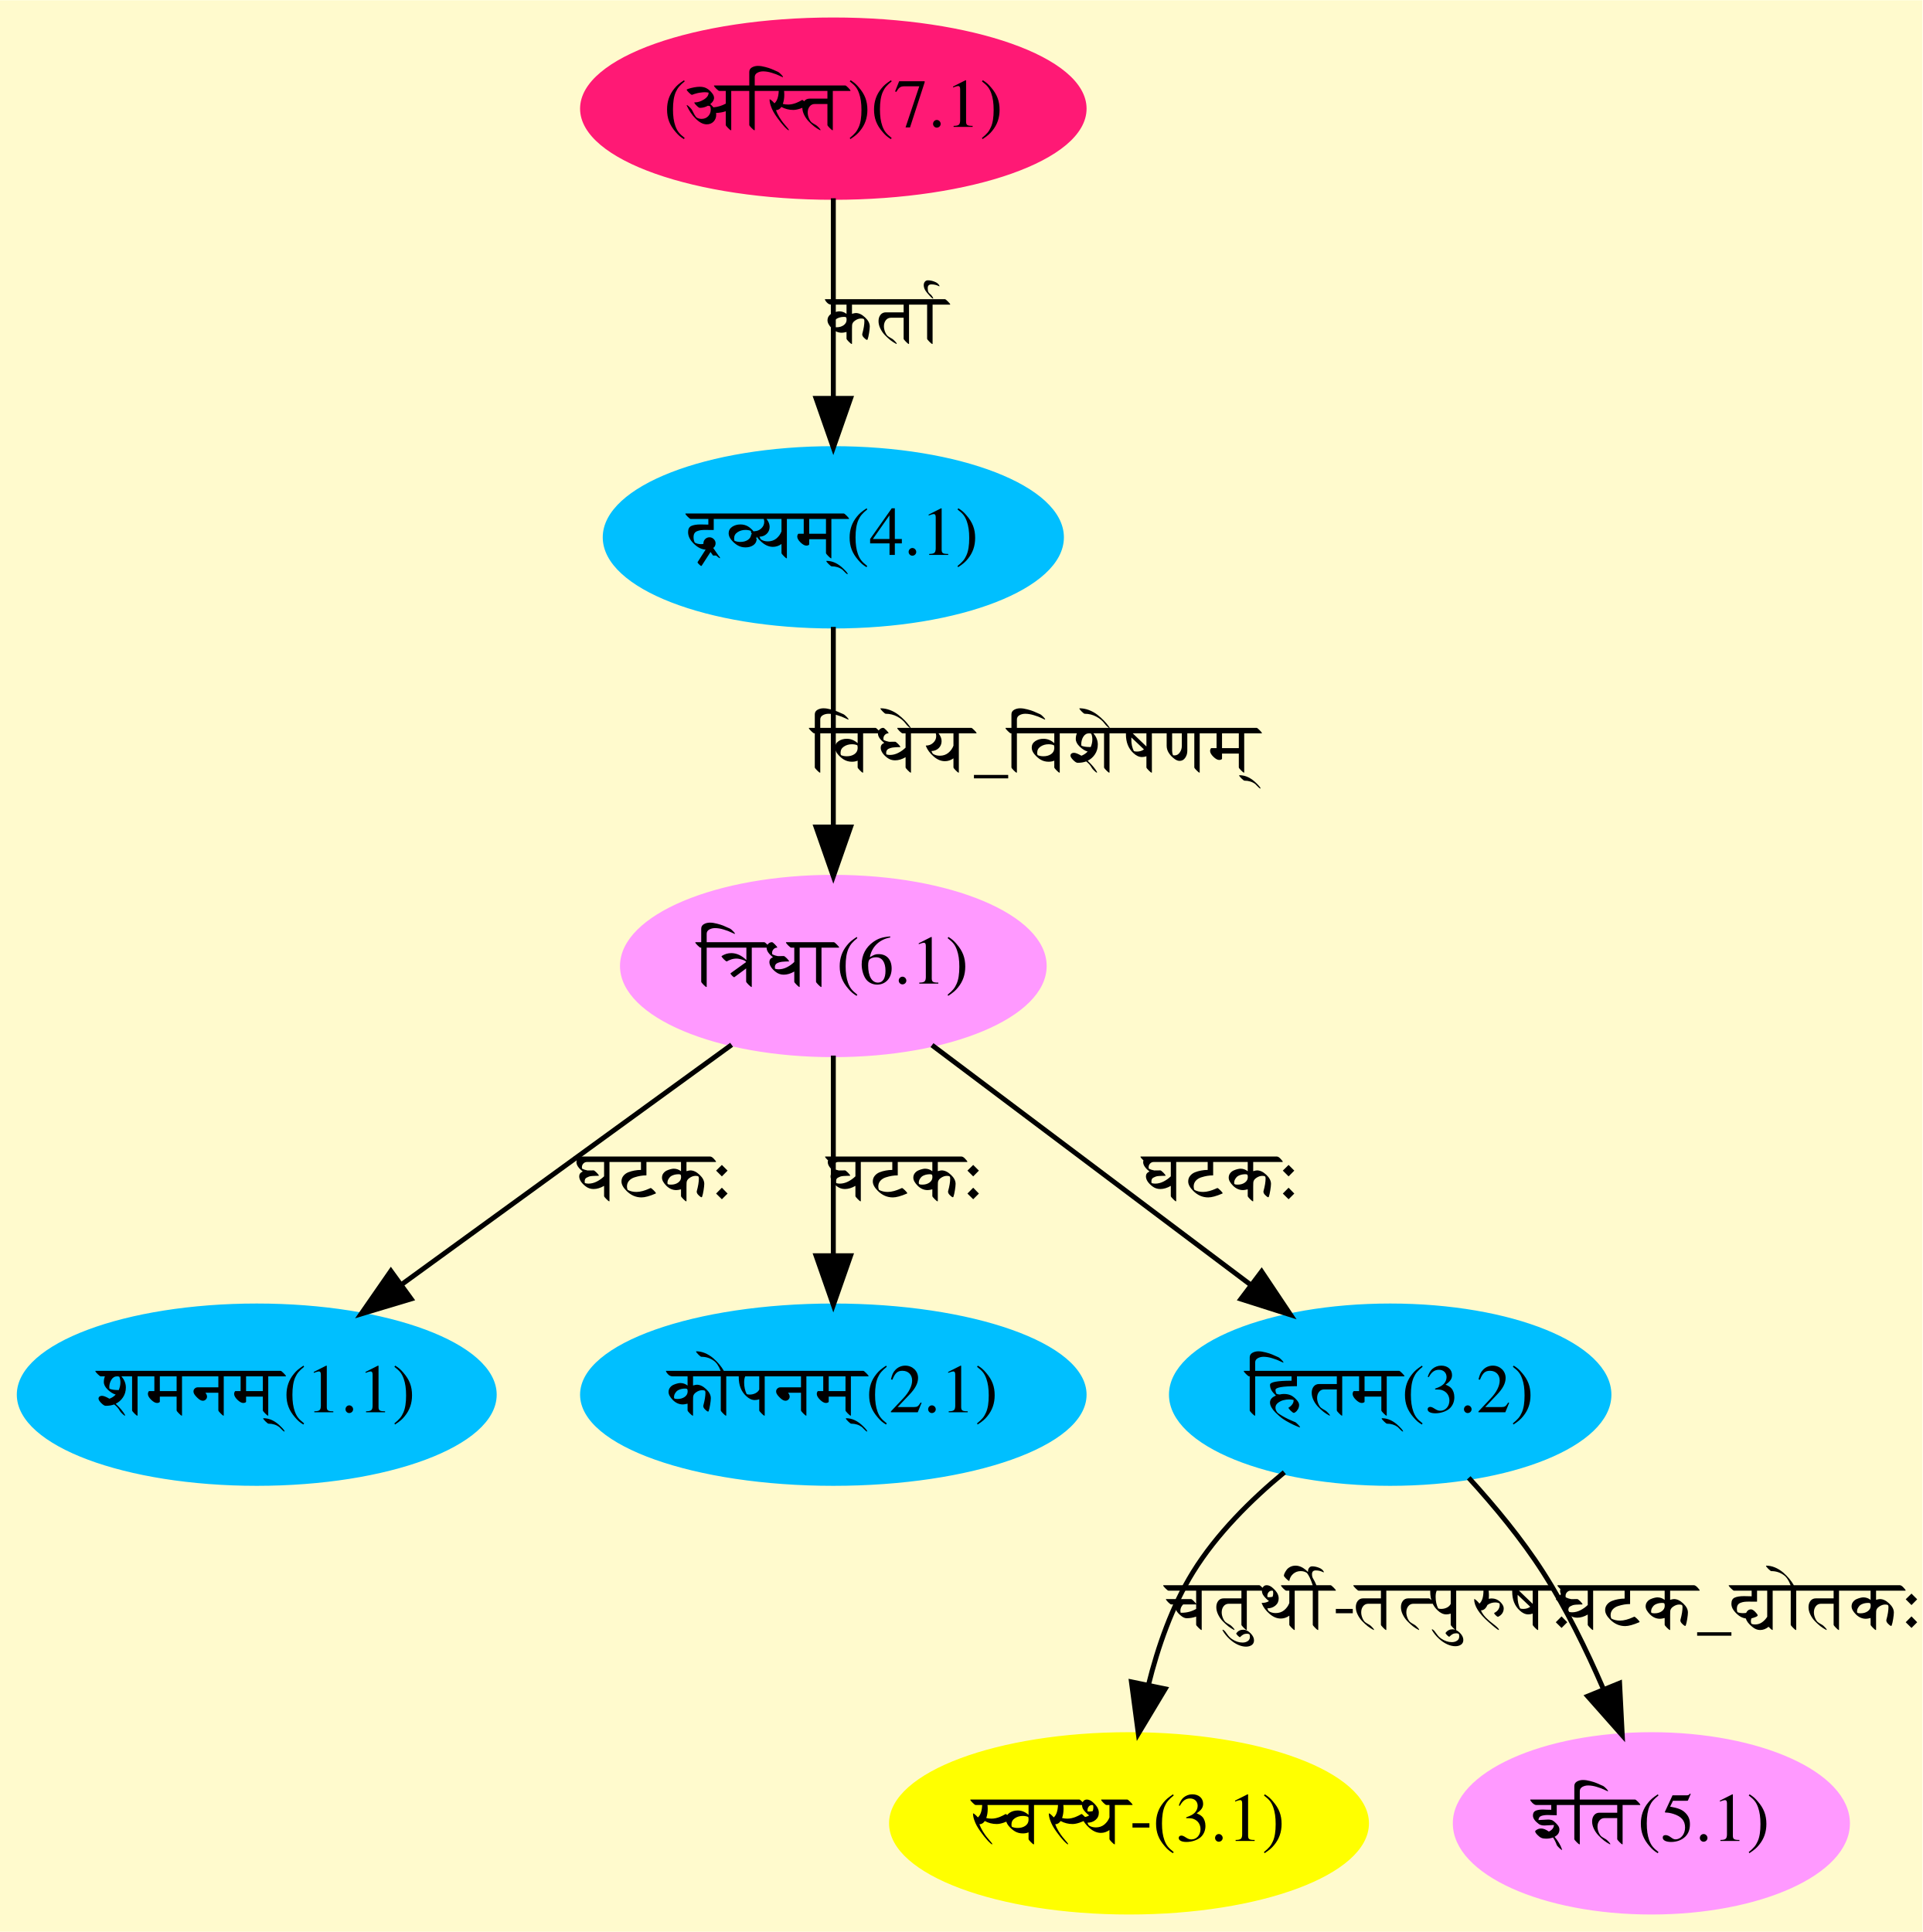
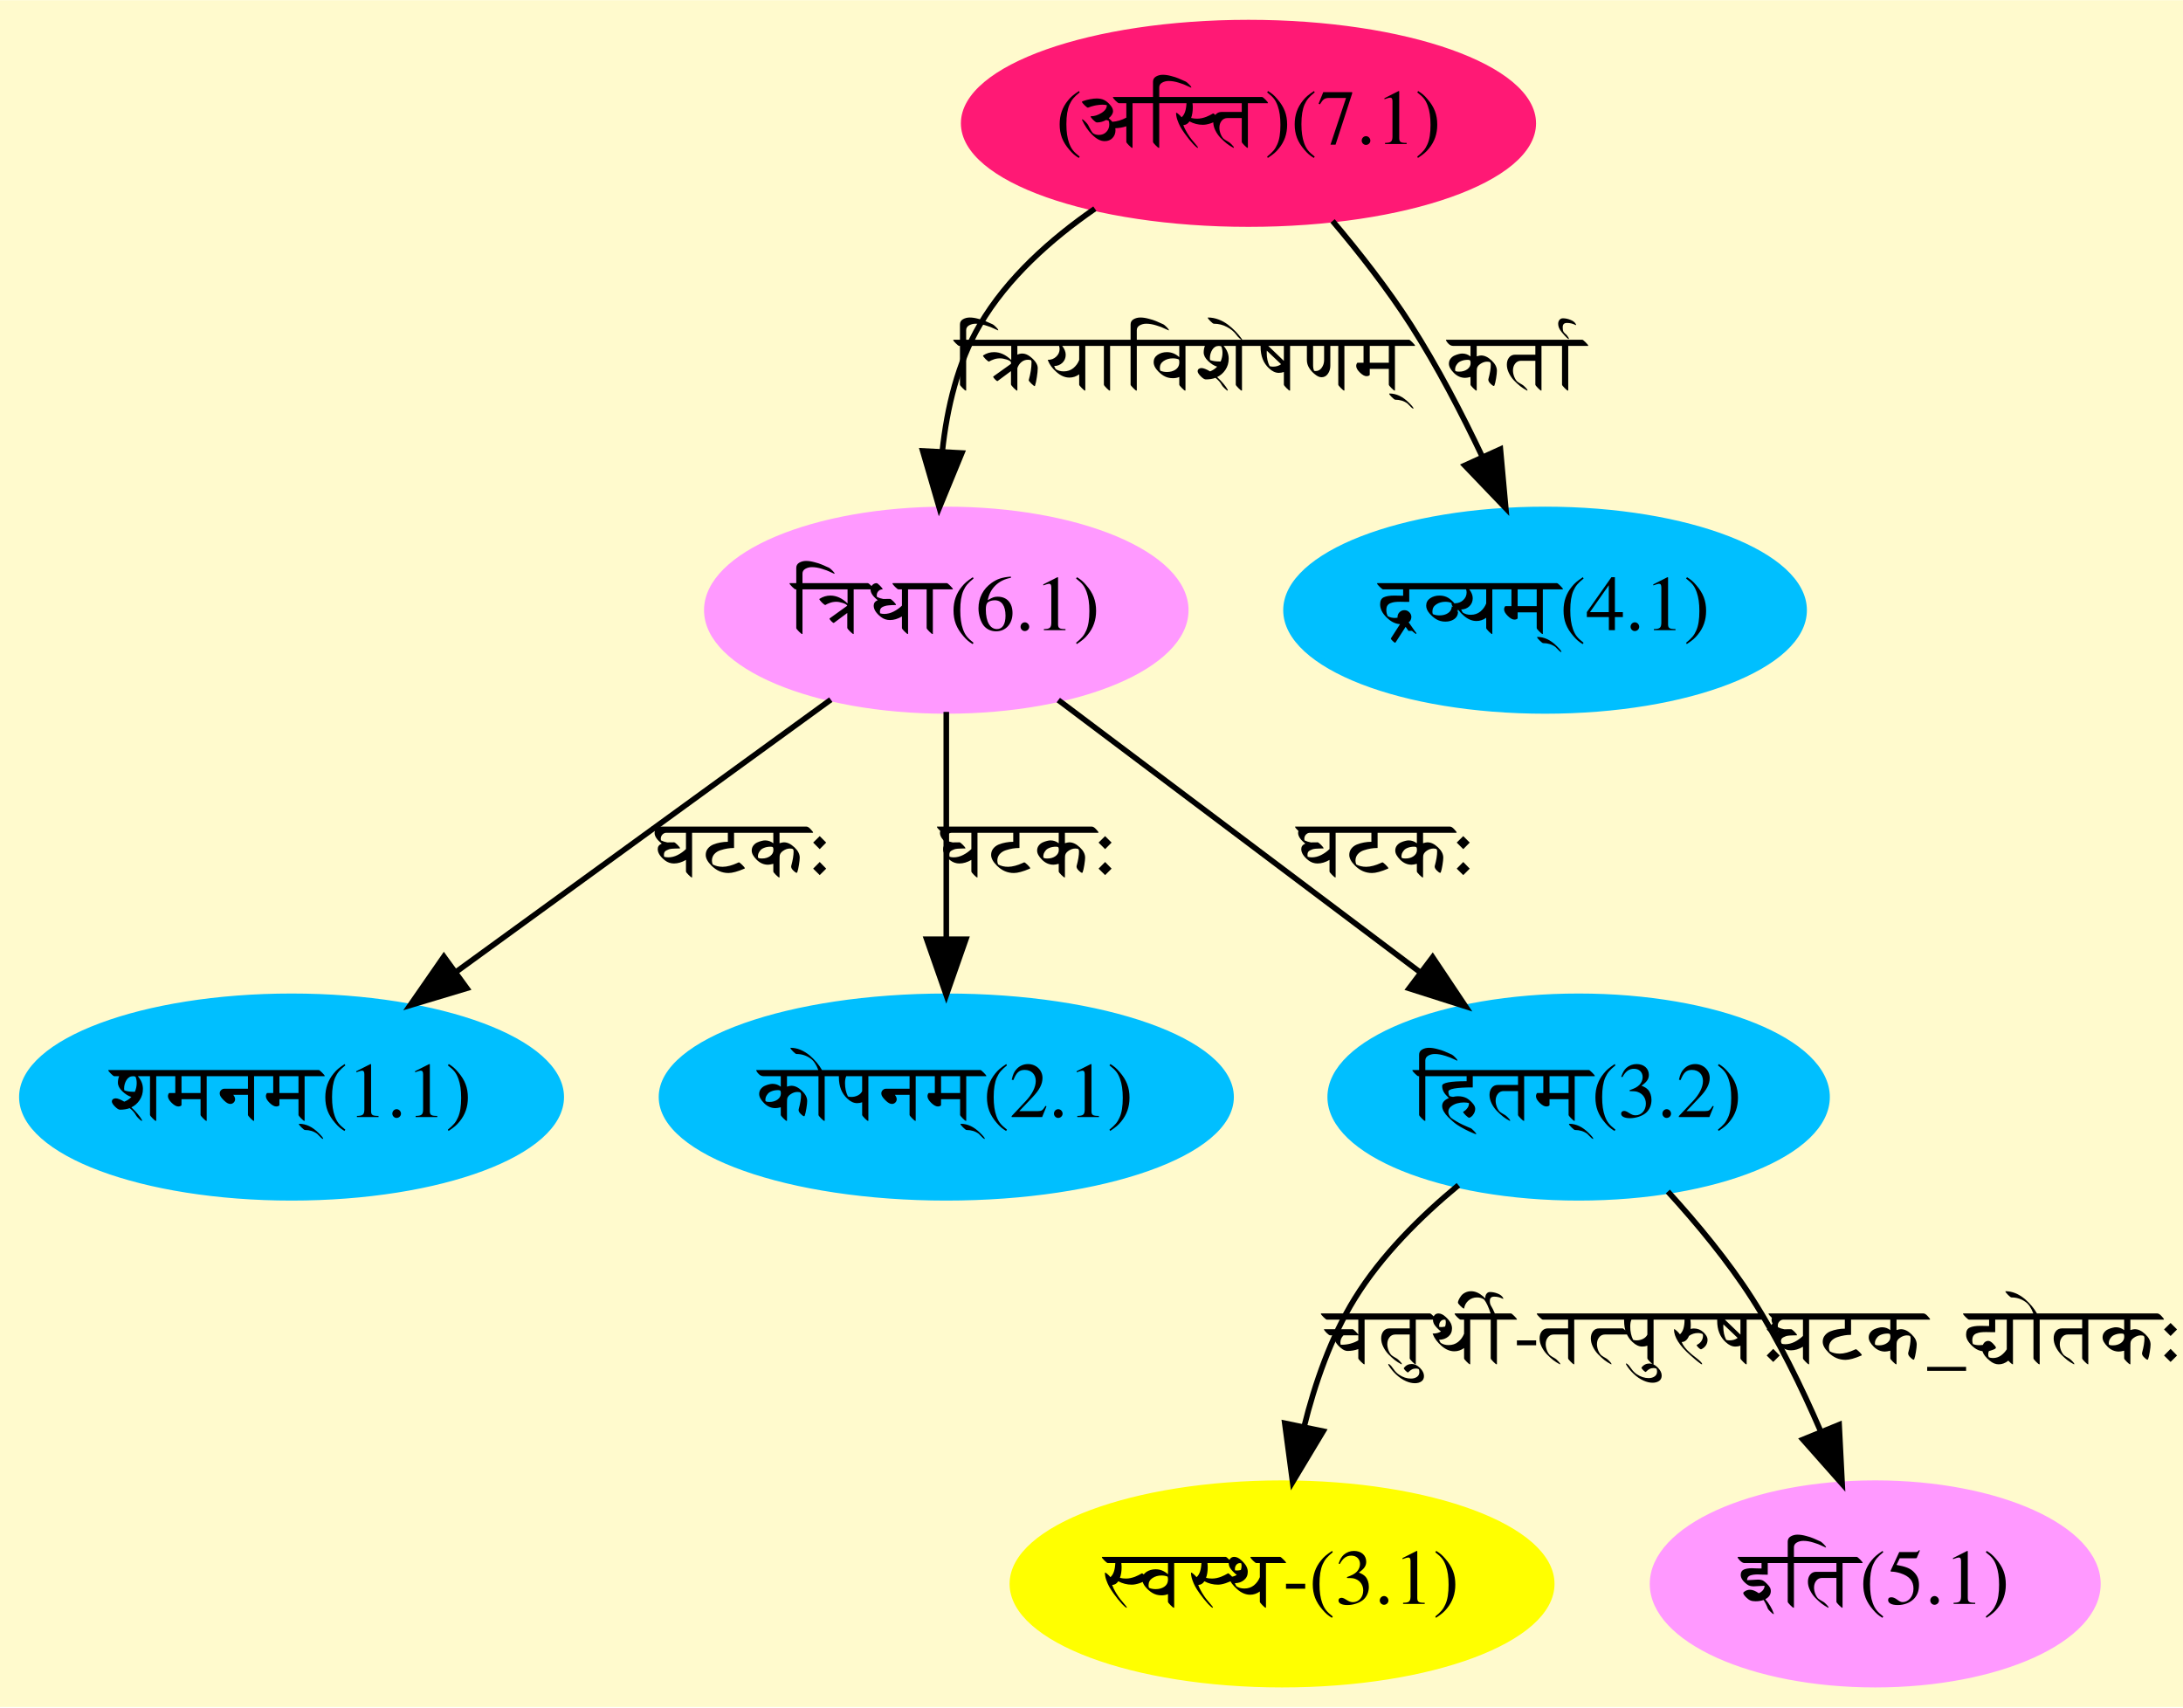
- <svg xmlns="http://www.w3.org/2000/svg" width="390pt" height="392pt" viewBox="0.00 0.00 390.10 392.00">
-   <g id="graph0" class="graph" transform="scale(1 1) rotate(0) translate(4 388)">
-     <polygon fill="#fffacd" stroke="transparent" points="-4,4 -4,-388 386.1,-388 386.1,4 -4,4" />
+ <svg xmlns="http://www.w3.org/2000/svg" width="390pt" height="305pt" viewBox="0.00 0.00 390.10 305.00">
+   <g id="graph0" class="graph" transform="scale(1 1) rotate(0) translate(4 301)">
+     <polygon fill="#fffacd" stroke="transparent" points="-4,4 -4,-301 386.1,-301 386.1,4 -4,4" />
    <g id="node1" class="node">
      <ellipse fill="#00bfff" stroke="#00bfff" cx="48.1" cy="-105" rx="48.19" ry="18" />
      <text text-anchor="middle" x="48.1" y="-101.3" font-family="Times,serif" font-size="14.00">शमनम्(1.1)</text>
    </g>
    <g id="node2" class="node">
      <ellipse fill="#ff99ff" stroke="#ff99ff" cx="165.1" cy="-192" rx="42.79" ry="18" />
      <text text-anchor="middle" x="165.1" y="-188.3" font-family="Times,serif" font-size="14.00">त्रिधा(6.1)</text>
    </g>
    <g id="edge1" class="edge">
      <path fill="none" stroke="black" d="M77.49,-127.36C98.37,-142.52 125.88,-162.51 144.46,-176.01" />
      <polygon fill="black" stroke="black" points="79.43,-124.44 69.28,-121.39 75.32,-130.1 79.43,-124.44" />
      <text text-anchor="middle" x="128.6" y="-144.8" font-family="Times,serif" font-size="14.00">घटकः</text>
    </g>
-     <g id="node6" class="node">
-       <ellipse fill="#00bfff" stroke="#00bfff" cx="165.1" cy="-279" rx="46.29" ry="18" />
-       <text text-anchor="middle" x="165.1" y="-275.3" font-family="Times,serif" font-size="14.00">द्रव्यम्(4.1)</text>
+     <g id="node7" class="node">
+       <ellipse fill="#ff1975" stroke="#ff1975" cx="219.1" cy="-279" rx="50.89" ry="18" />
+       <text text-anchor="middle" x="219.1" y="-275.3" font-family="Times,serif" font-size="14.00">(अस्ति)(7.1)</text>
    </g>
    <g id="edge7" class="edge">
-       <path fill="none" stroke="black" d="M165.1,-220.27C165.1,-233.58 165.1,-249.19 165.1,-260.82" />
-       <polygon fill="black" stroke="black" points="168.6,-220.2 165.1,-210.2 161.6,-220.2 168.6,-220.2" />
-       <text text-anchor="middle" x="206.1" y="-231.8" font-family="Times,serif" font-size="14.00">विधेय_विशेषणम्</text>
+       <path fill="none" stroke="black" d="M164.39,-220.4C165.22,-228.13 167.14,-236.26 171.1,-243 176,-251.36 183.77,-258.3 191.65,-263.74" />
+       <polygon fill="black" stroke="black" points="167.88,-220.09 163.85,-210.29 160.89,-220.46 167.88,-220.09" />
+       <text text-anchor="middle" x="207.6" y="-231.8" font-family="Times,serif" font-size="14.00">क्रियाविशेषणम्</text>
    </g>
    <g id="node3" class="node">
      <ellipse fill="#00bfff" stroke="#00bfff" cx="165.1" cy="-105" rx="50.89" ry="18" />
      <text text-anchor="middle" x="165.1" y="-101.3" font-family="Times,serif" font-size="14.00">कोपनम्(2.1)</text>
    </g>
    <g id="edge2" class="edge">
      <path fill="none" stroke="black" d="M165.1,-133.27C165.1,-146.58 165.1,-162.19 165.1,-173.82" />
      <polygon fill="black" stroke="black" points="168.6,-133.2 165.1,-123.2 161.6,-133.2 168.6,-133.2" />
      <text text-anchor="middle" x="179.6" y="-144.8" font-family="Times,serif" font-size="14.00">घटकः</text>
    </g>
    <g id="node4" class="node">
      <ellipse fill="#ffff00" stroke="#ffff00" cx="225.1" cy="-18" rx="48.19" ry="18" />
      <text text-anchor="middle" x="225.1" y="-14.3" font-family="Times,serif" font-size="14.00">स्वस्थ-(3.1)</text>
    </g>
    <g id="node5" class="node">
      <ellipse fill="#00bfff" stroke="#00bfff" cx="278.1" cy="-105" rx="44.39" ry="18" />
      <text text-anchor="middle" x="278.1" y="-101.3" font-family="Times,serif" font-size="14.00">हितम्(3.2)</text>
    </g>
    <g id="edge3" class="edge">
      <path fill="none" stroke="black" d="M229.03,-46.04C230.96,-53.84 233.84,-62.1 238.1,-69 242.85,-76.69 249.82,-83.63 256.62,-89.25" />
      <polygon fill="black" stroke="black" points="232.45,-45.29 226.99,-36.2 225.59,-46.71 232.45,-45.29" />
      <text text-anchor="middle" x="273.6" y="-57.8" font-family="Times,serif" font-size="14.00">चतुर्थी-तत्पुरुषः</text>
    </g>
    <g id="edge4" class="edge">
      <path fill="none" stroke="black" d="M249.7,-127.36C229.58,-142.5 203.06,-162.44 185.12,-175.94" />
      <polygon fill="black" stroke="black" points="252.01,-130 257.89,-121.2 247.8,-124.41 252.01,-130" />
      <text text-anchor="middle" x="243.6" y="-144.8" font-family="Times,serif" font-size="14.00">घटकः</text>
    </g>
-     <g id="node7" class="node">
-       <ellipse fill="#ff1975" stroke="#ff1975" cx="165.1" cy="-366" rx="50.89" ry="18" />
-       <text text-anchor="middle" x="165.1" y="-362.3" font-family="Times,serif" font-size="14.00">(अस्ति)(7.1)</text>
+     <g id="node6" class="node">
+       <ellipse fill="#00bfff" stroke="#00bfff" cx="272.1" cy="-192" rx="46.29" ry="18" />
+       <text text-anchor="middle" x="272.1" y="-188.3" font-family="Times,serif" font-size="14.00">द्रव्यम्(4.1)</text>
    </g>
    <g id="edge5" class="edge">
-       <path fill="none" stroke="black" d="M165.1,-307.27C165.1,-320.58 165.1,-336.19 165.1,-347.82" />
-       <polygon fill="black" stroke="black" points="168.6,-307.2 165.1,-297.2 161.6,-307.2 168.6,-307.2" />
-       <text text-anchor="middle" x="176.1" y="-318.8" font-family="Times,serif" font-size="14.00">कर्ता</text>
+       <path fill="none" stroke="black" d="M260.93,-219.34C257.22,-227.17 252.82,-235.62 248.1,-243 244.01,-249.38 238.91,-255.9 234.13,-261.55" />
+       <polygon fill="black" stroke="black" points="264.12,-220.77 265.08,-210.22 257.75,-217.87 264.12,-220.77" />
+       <text text-anchor="middle" x="267.1" y="-231.8" font-family="Times,serif" font-size="14.00">कर्ता</text>
    </g>
    <g id="node8" class="node">
      <ellipse fill="#ff99ff" stroke="#ff99ff" cx="331.1" cy="-18" rx="39.79" ry="18" />
      <text text-anchor="middle" x="331.1" y="-14.3" font-family="Times,serif" font-size="14.00">इति(5.1)</text>
    </g>
    <g id="edge6" class="edge">
      <path fill="none" stroke="black" d="M321.31,-45.38C317.91,-53.24 313.77,-61.7 309.1,-69 304.81,-75.7 299.26,-82.4 294.04,-88.12" />
      <polygon fill="black" stroke="black" points="324.65,-46.45 325.19,-35.87 318.17,-43.8 324.65,-46.45" />
      <text text-anchor="middle" x="349.1" y="-57.8" font-family="Times,serif" font-size="14.00">घटक_द्योतकः</text>
    </g>
  </g>
</svg>
